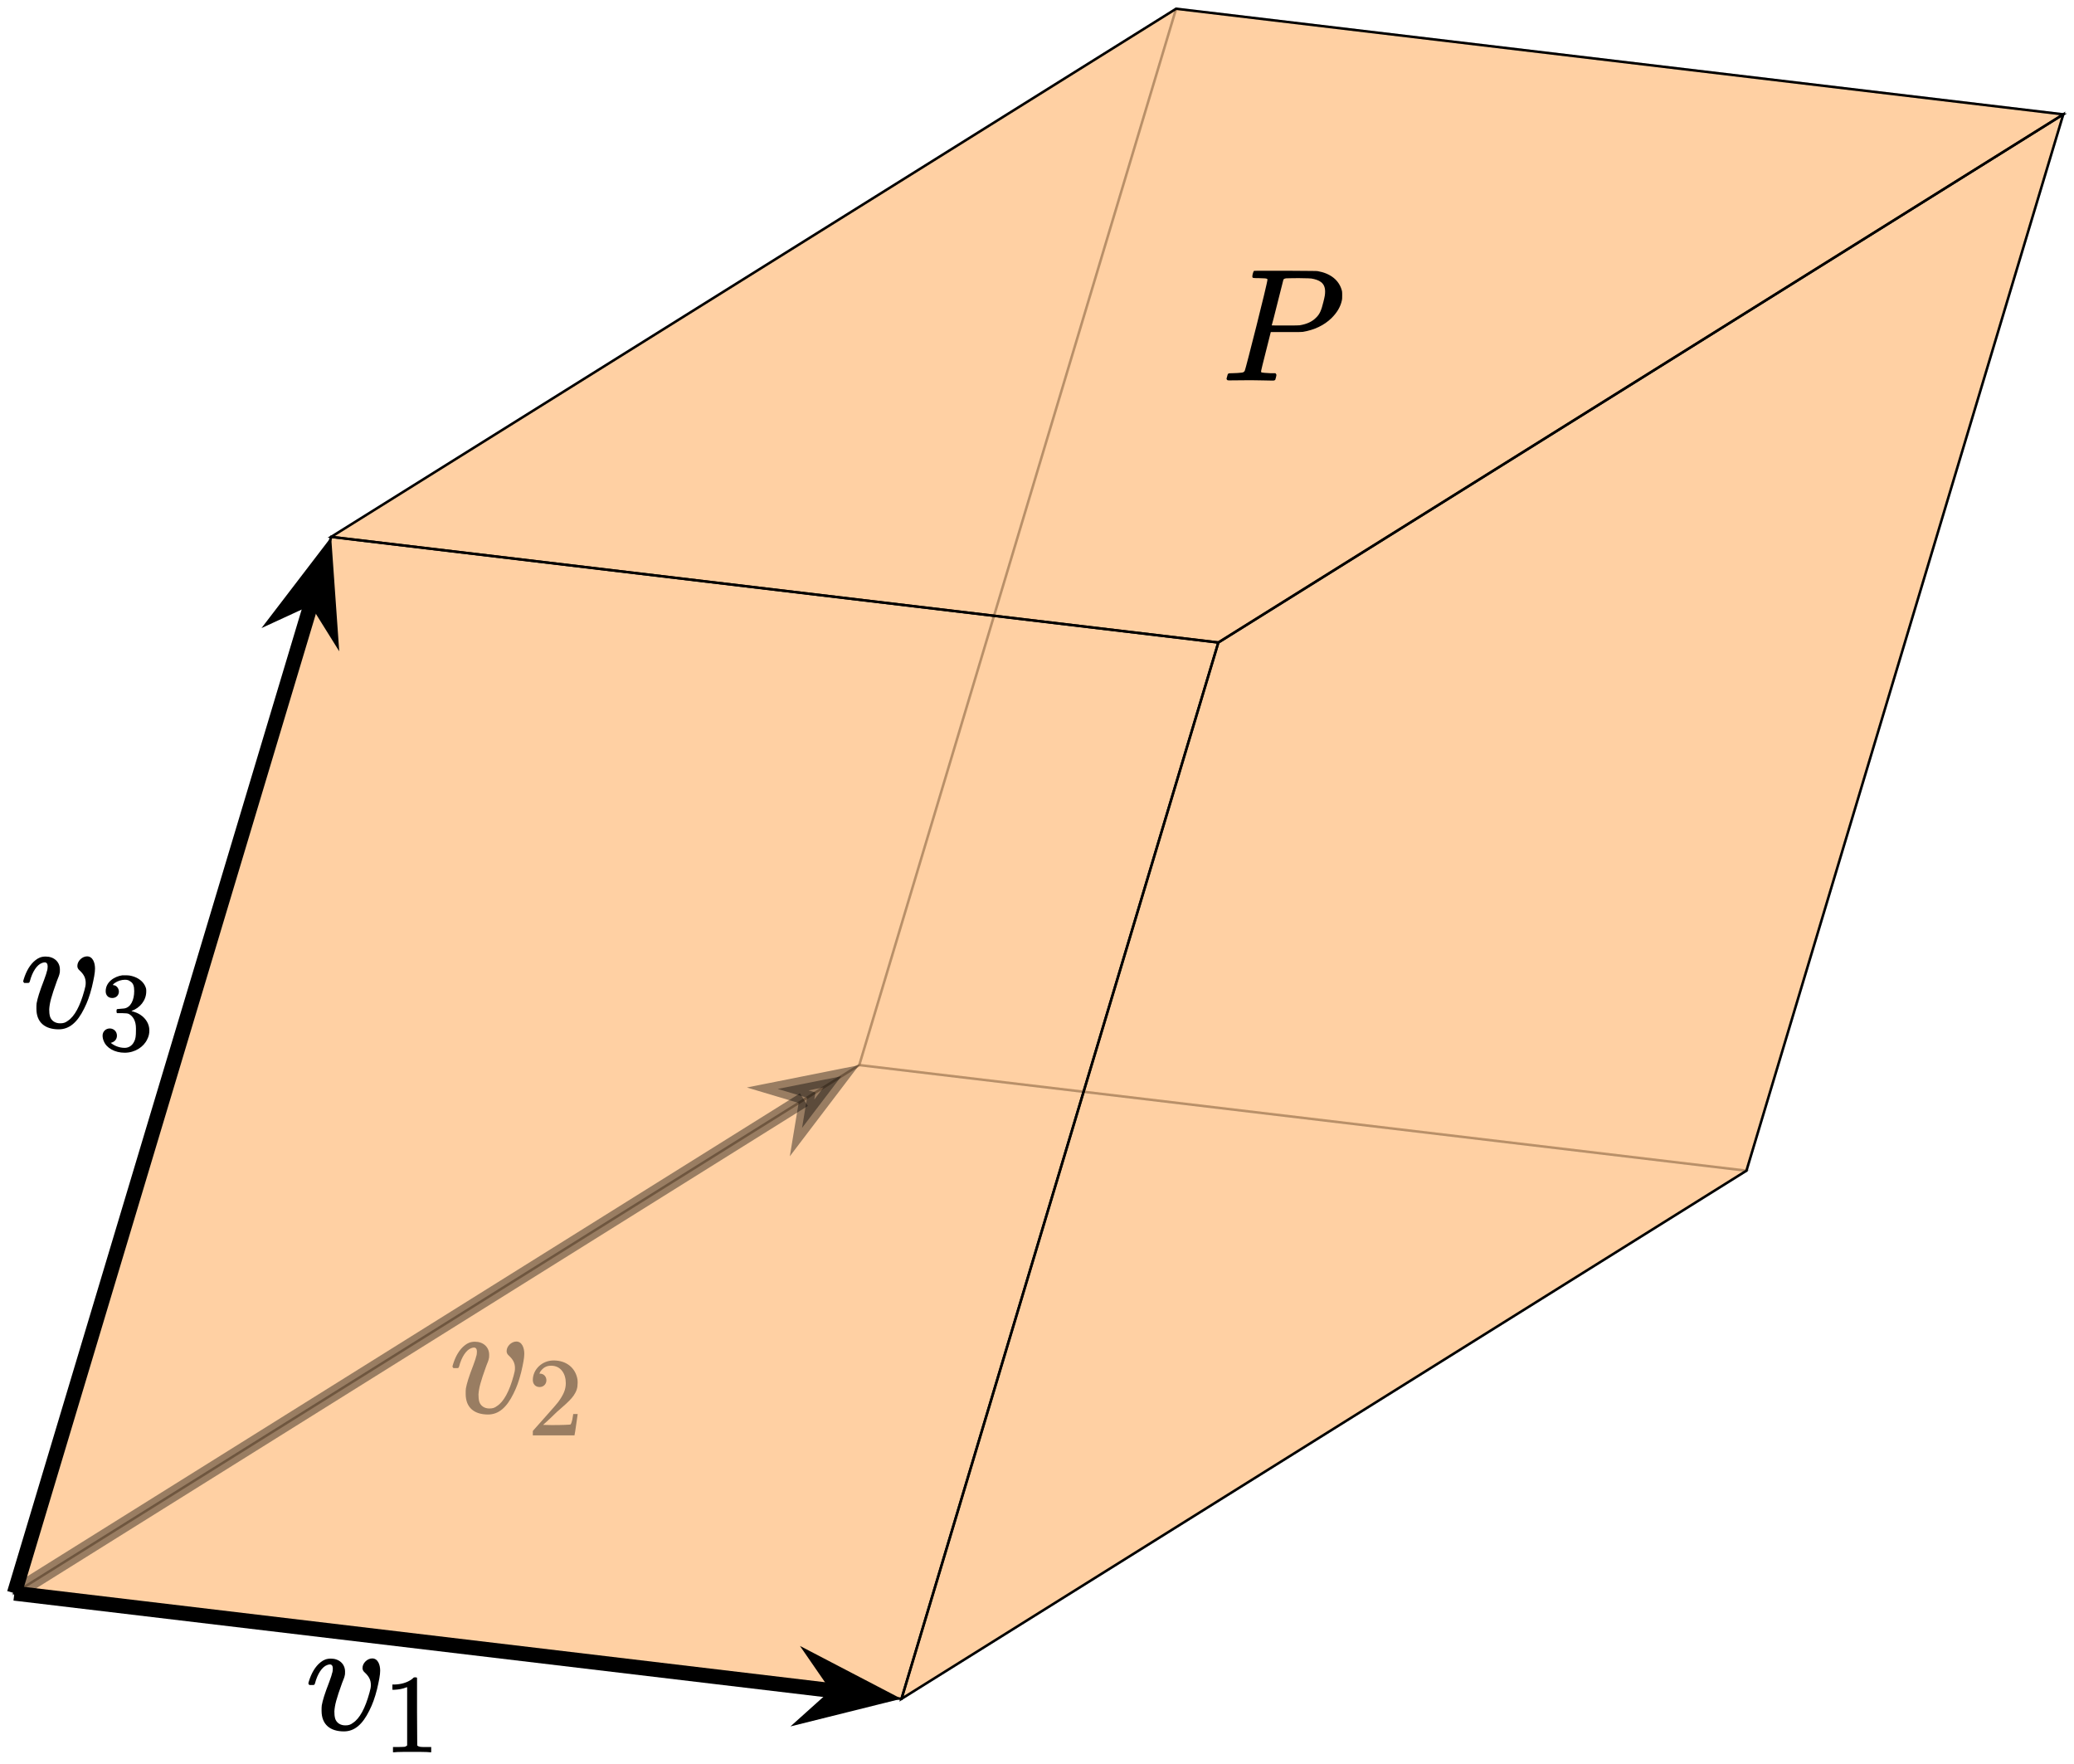
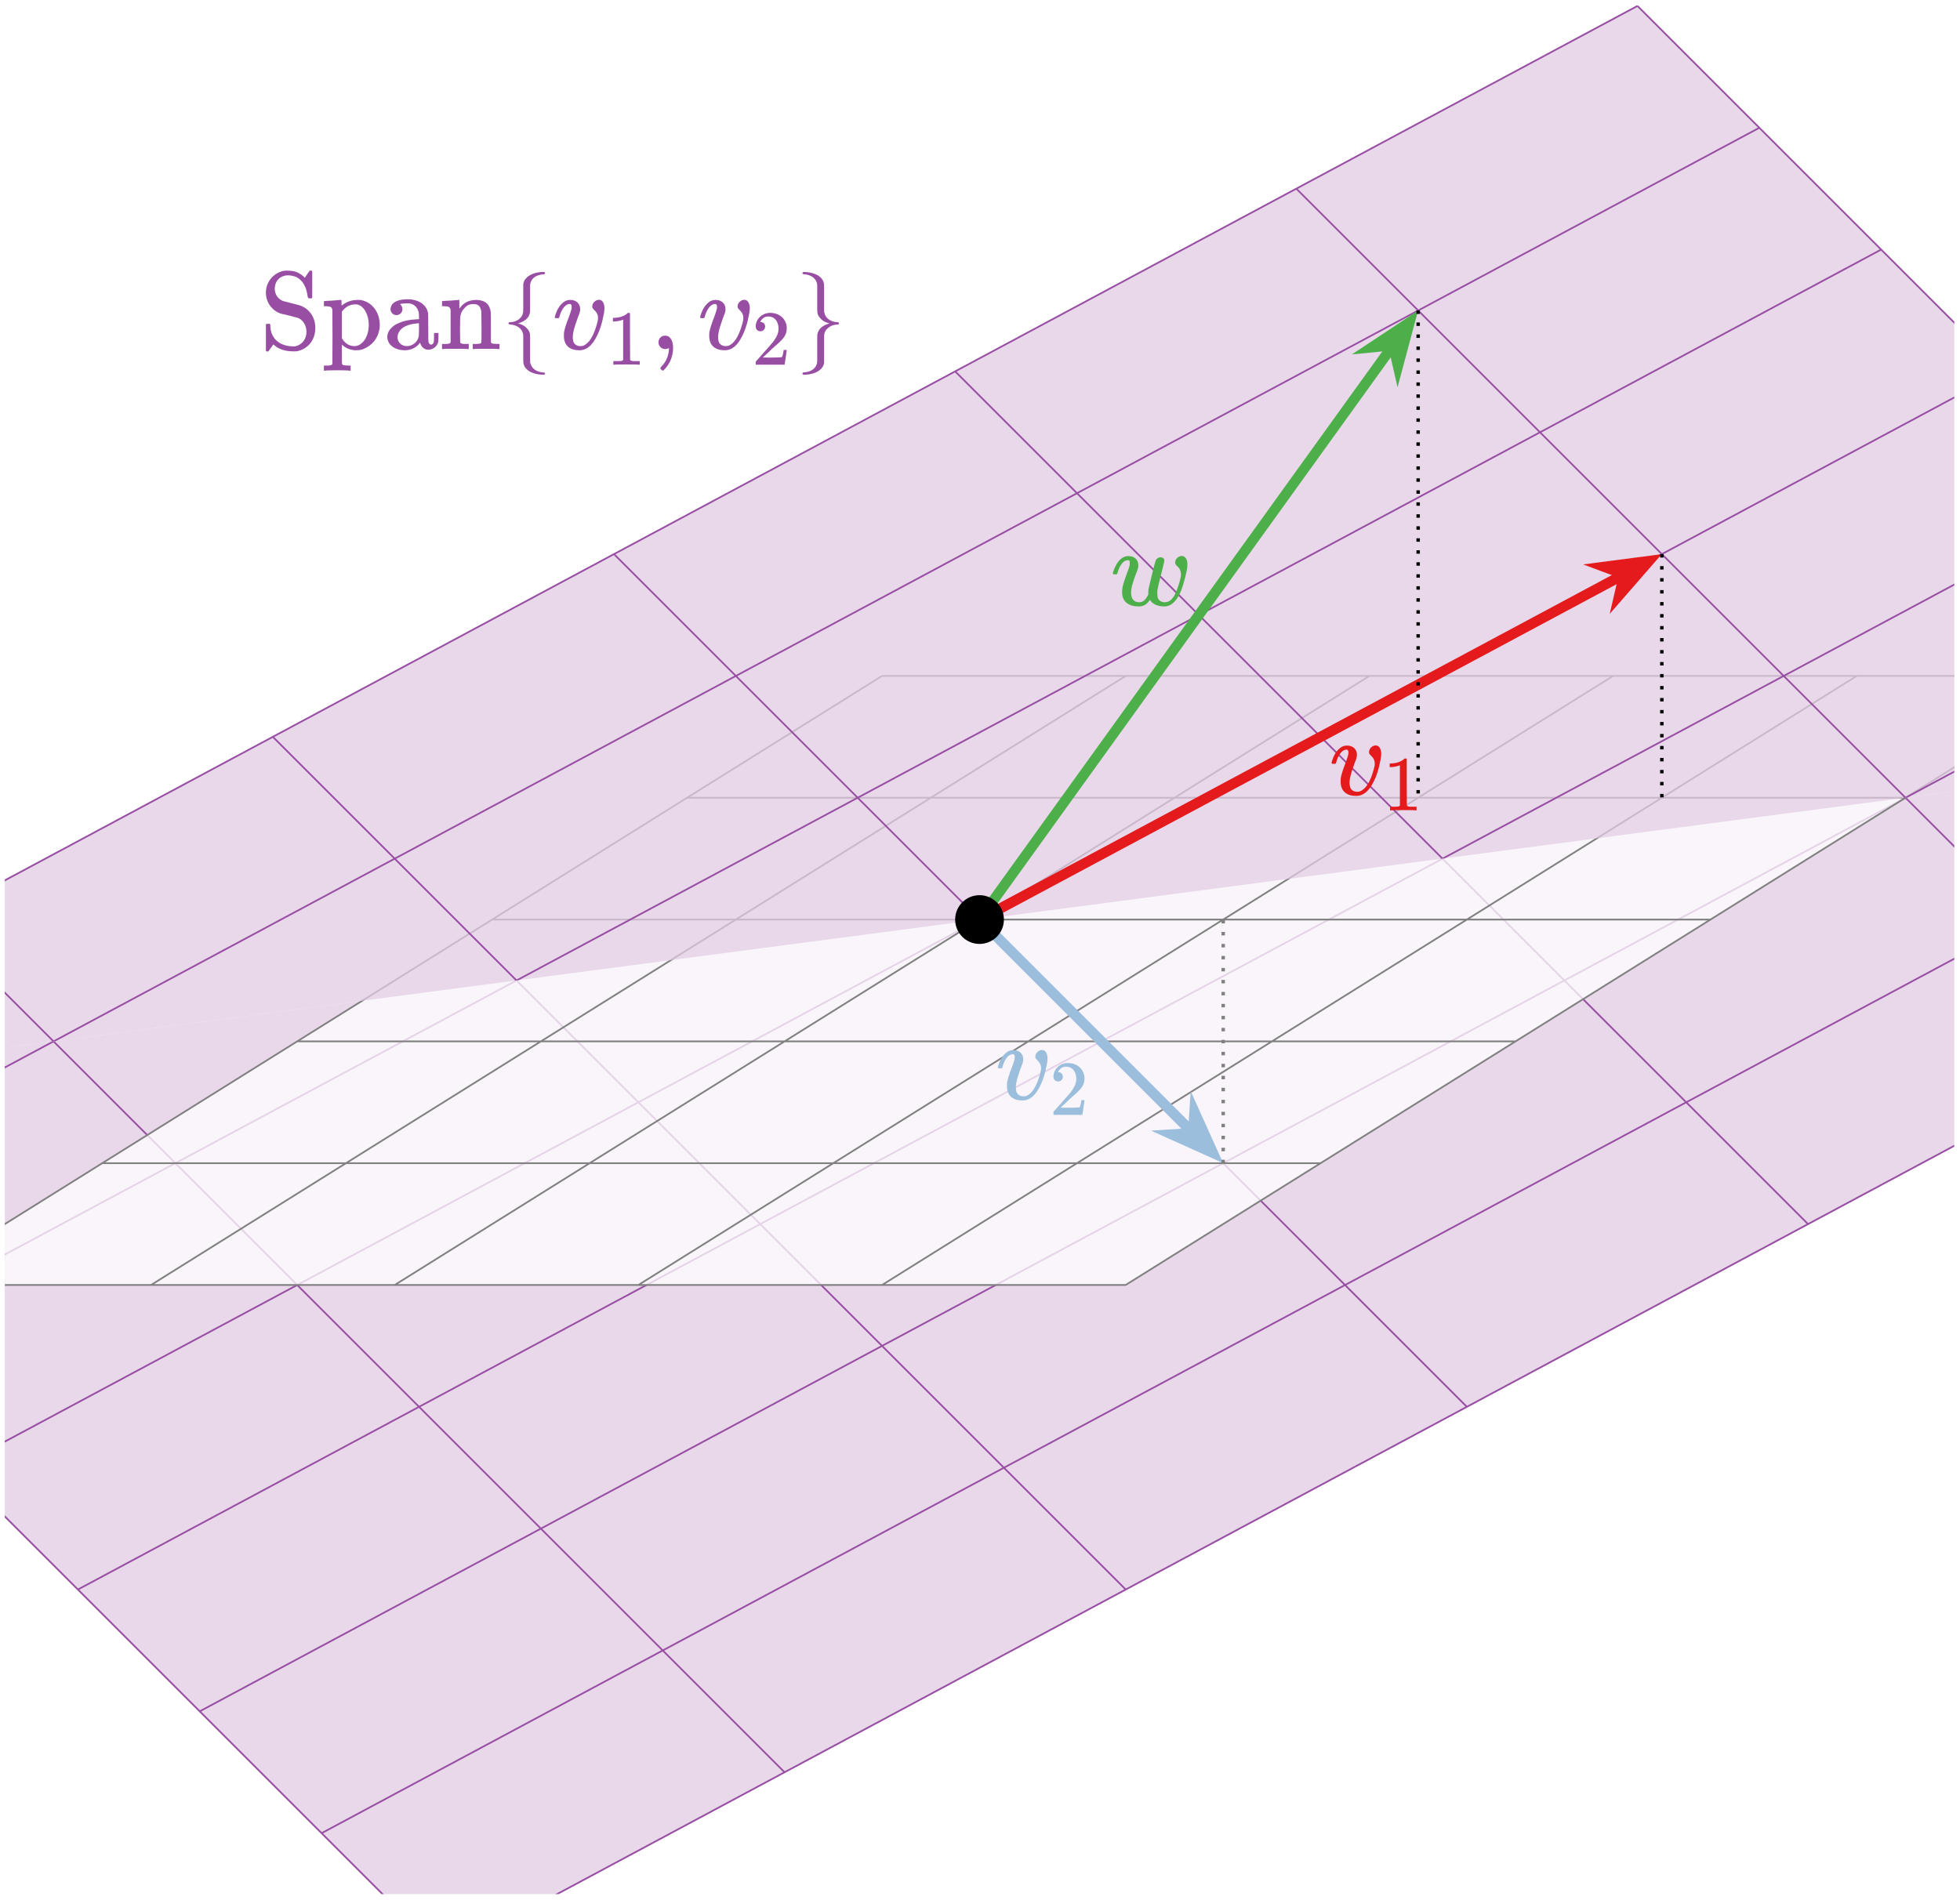
- <svg xmlns="http://www.w3.org/2000/svg" xmlns:xlink="http://www.w3.org/1999/xlink" width="167pt" height="142pt" viewBox="0 0 167 142" version="1.1">
+ <svg xmlns="http://www.w3.org/2000/svg" xmlns:xlink="http://www.w3.org/1999/xlink" width="228pt" height="221pt" viewBox="0 0 228 221" version="1.1">
  <defs>
    <g>
      <symbol overflow="visible" id="glyph0-0">
        <path style="stroke:none;" d="M 0.641 0 L 2.594 0 L 2.594 -6.906 L 0.641 -6.906 Z M 1.297 -0.641 L 1.297 -6.25 L 1.938 -6.25 L 1.938 -0.641 Z M 1.297 -0.641 " />
      </symbol>
      <symbol overflow="visible" id="glyph0-1">
        <path style="stroke:none;" d="M 3.125 0.141 C 3.984 0.141 4.625 -0.422 5.172 -1.531 C 5.438 -2.062 5.609 -2.531 5.797 -3.266 C 5.953 -3.938 6.047 -4.406 6.047 -4.75 C 6.047 -5.234 5.859 -5.734 5.406 -5.734 C 5.016 -5.734 4.625 -5.359 4.625 -4.969 C 4.625 -4.828 4.672 -4.719 4.797 -4.609 C 5.156 -4.281 5.297 -3.984 5.297 -3.594 C 5.297 -3.406 5.266 -3.266 5.188 -2.984 C 4.844 -1.719 4.391 -0.891 3.859 -0.547 C 3.656 -0.391 3.5 -0.344 3.234 -0.344 C 2.844 -0.344 2.531 -0.547 2.422 -0.891 C 2.375 -1.078 2.359 -1.219 2.359 -1.469 C 2.391 -1.984 2.516 -2.469 2.984 -3.766 C 3.094 -4.031 3.188 -4.281 3.188 -4.344 C 3.219 -4.422 3.219 -4.562 3.219 -4.672 C 3.219 -5.297 2.734 -5.719 2.078 -5.719 C 1.719 -5.719 1.484 -5.609 1.266 -5.438 C 0.812 -5.094 0.5 -4.516 0.312 -3.906 C 0.281 -3.812 0.266 -3.75 0.266 -3.719 C 0.266 -3.672 0.328 -3.625 0.344 -3.594 L 0.531 -3.594 C 0.781 -3.594 0.734 -3.594 0.797 -3.719 C 1 -4.5 1.375 -5.062 1.781 -5.203 C 1.859 -5.234 1.938 -5.25 2 -5.25 C 2.156 -5.25 2.234 -5.125 2.234 -4.922 C 2.234 -4.797 2.219 -4.641 2.156 -4.484 C 2.156 -4.422 2.047 -4.125 1.953 -3.859 C 1.562 -2.844 1.422 -2.375 1.344 -1.953 C 1.328 -1.859 1.328 -1.688 1.328 -1.516 C 1.328 -0.391 2.047 0.141 3.125 0.141 Z M 3.125 0.141 " />
      </symbol>
      <symbol overflow="visible" id="glyph0-2">
-         <path style="stroke:none;" d="M 3.719 -8.141 C 3.719 -7.844 1.938 -0.844 1.891 -0.797 C 1.844 -0.703 1.781 -0.656 1.641 -0.641 C 1.5 -0.625 1.156 -0.594 0.875 -0.594 C 0.531 -0.594 0.531 -0.594 0.469 -0.328 C 0.438 -0.219 0.422 -0.172 0.422 -0.141 C 0.422 -0.109 0.438 -0.109 0.453 -0.078 C 0.484 -0.031 0.5 -0.016 0.656 -0.016 C 1.141 -0.016 1.594 -0.031 2.359 -0.031 C 3.141 -0.031 3.609 0 4.125 0 C 4.297 0 4.297 -0.031 4.344 -0.062 C 4.359 -0.109 4.438 -0.375 4.438 -0.453 C 4.438 -0.516 4.375 -0.562 4.359 -0.594 L 3.953 -0.594 C 3.562 -0.609 3.297 -0.641 3.234 -0.656 C 3.219 -0.672 3.203 -0.703 3.203 -0.766 C 3.203 -0.797 3.375 -1.5 3.594 -2.359 L 3.984 -3.906 L 5.203 -3.906 C 6.266 -3.906 6.453 -3.906 6.562 -3.922 C 7.5 -4.078 8.281 -4.453 8.875 -5.031 C 9.328 -5.484 9.594 -5.938 9.703 -6.438 C 9.734 -6.547 9.734 -6.703 9.734 -6.859 C 9.734 -7 9.734 -7.125 9.719 -7.203 C 9.5 -8.109 8.75 -8.641 7.766 -8.812 C 7.609 -8.828 7.578 -8.828 5.141 -8.844 C 2.719 -8.844 2.672 -8.844 2.625 -8.828 C 2.578 -8.781 2.5 -8.516 2.5 -8.391 C 2.5 -8.25 2.531 -8.25 2.984 -8.25 C 3.375 -8.234 3.719 -8.25 3.719 -8.141 Z M 8.359 -7.172 C 8.359 -6.922 8.328 -6.766 8.219 -6.328 C 8.062 -5.672 7.922 -5.344 7.641 -5.078 C 7.328 -4.75 6.891 -4.547 6.312 -4.453 C 6.172 -4.438 6.016 -4.438 5.109 -4.438 C 4.109 -4.438 4.062 -4.438 4.062 -4.453 C 4.094 -4.484 4.938 -7.922 5 -8.125 C 5.031 -8.188 5.109 -8.219 5.234 -8.234 C 5.281 -8.234 5.719 -8.25 6.219 -8.25 C 7 -8.234 7.141 -8.234 7.25 -8.219 C 7.875 -8.109 8.359 -7.891 8.359 -7.172 Z M 8.359 -7.172 " />
+         <path style="stroke:none;" d="M 5.812 -5.578 C 5.594 -5.578 5.359 -5.453 5.266 -5.234 C 5.156 -5.031 4.438 -2 4.438 -1.984 C 4.406 -1.875 4.406 -1.75 4.391 -1.547 L 4.391 -1.25 L 4.328 -1.125 C 4.047 -0.594 3.75 -0.344 3.344 -0.344 C 2.703 -0.344 2.391 -0.766 2.391 -1.438 L 2.391 -1.609 C 2.422 -2.109 2.562 -2.594 3 -3.766 C 3.219 -4.312 3.234 -4.422 3.234 -4.641 C 3.234 -5.25 2.812 -5.719 2.078 -5.719 C 1.969 -5.719 1.859 -5.719 1.781 -5.688 C 1.281 -5.562 0.875 -5.156 0.562 -4.516 C 0.438 -4.281 0.391 -4.125 0.312 -3.906 C 0.281 -3.812 0.266 -3.75 0.266 -3.719 C 0.266 -3.672 0.328 -3.625 0.344 -3.594 L 0.531 -3.594 C 0.781 -3.594 0.734 -3.594 0.797 -3.719 C 0.938 -4.266 1.156 -4.688 1.422 -4.969 C 1.625 -5.156 1.781 -5.234 2 -5.234 L 2.062 -5.234 C 2.219 -5.234 2.234 -5.141 2.234 -4.906 C 2.234 -4.641 2.234 -4.578 1.953 -3.844 C 1.594 -2.859 1.438 -2.391 1.375 -1.969 C 1.344 -1.859 1.344 -1.672 1.344 -1.5 C 1.344 -0.375 2.156 0.141 3.266 0.141 C 3.953 0.141 4.281 -0.203 4.594 -0.625 C 4.844 -0.141 5.484 0.141 6.25 0.141 C 6.328 0.141 6.406 0.141 6.484 0.125 C 7.344 -0.031 7.859 -0.844 8.203 -1.688 C 8.359 -2.078 8.516 -2.625 8.688 -3.281 C 8.859 -4.016 8.938 -4.25 8.938 -4.766 C 8.938 -5.281 8.75 -5.641 8.391 -5.719 C 8.359 -5.719 8.328 -5.734 8.297 -5.734 C 7.922 -5.734 7.516 -5.406 7.516 -4.984 C 7.516 -4.828 7.578 -4.688 7.719 -4.578 C 8.031 -4.312 8.188 -4.016 8.188 -3.531 C 8.188 -3.469 8.188 -3.406 8.172 -3.344 C 8.141 -3.109 7.922 -2.297 7.766 -1.922 C 7.406 -0.859 6.938 -0.344 6.312 -0.344 C 6.094 -0.344 5.938 -0.391 5.781 -0.5 C 5.516 -0.688 5.438 -0.891 5.438 -1.391 C 5.438 -1.625 5.438 -1.703 5.469 -1.844 C 5.531 -2.328 6.25 -4.891 6.25 -5.203 C 6.25 -5.453 6.047 -5.578 5.812 -5.578 Z M 5.812 -5.578 " />
      </symbol>
      <symbol overflow="visible" id="glyph1-0">
        <path style="stroke:none;" d="M 0.453 0 L 1.812 0 L 1.812 -4.828 L 0.453 -4.828 Z M 0.906 -0.453 L 0.906 -4.375 L 1.359 -4.375 L 1.359 -0.453 Z M 0.906 -0.453 " />
      </symbol>
      <symbol overflow="visible" id="glyph1-1">
        <path style="stroke:none;" d="M 3.766 0 L 3.875 0 L 3.875 -0.422 L 3.328 -0.422 C 3.062 -0.422 2.875 -0.422 2.75 -0.547 L 2.734 -3.266 L 2.734 -5.984 C 2.688 -6.031 2.703 -6.031 2.578 -6.031 C 2.5 -6.031 2.5 -6.031 2.469 -6.016 C 2.422 -5.969 2.281 -5.844 2.188 -5.797 C 1.859 -5.594 1.438 -5.469 0.922 -5.453 L 0.75 -5.453 L 0.75 -5.031 L 0.922 -5.031 C 1.266 -5.047 1.594 -5.109 1.859 -5.219 C 1.891 -5.234 1.922 -5.234 1.938 -5.234 L 1.938 -0.547 C 1.859 -0.5 1.828 -0.453 1.719 -0.438 C 1.609 -0.422 1.297 -0.422 1.031 -0.422 L 0.797 -0.422 L 0.797 0 L 0.906 0 C 1.062 -0.031 2.047 -0.031 2.328 -0.031 C 2.625 -0.031 3.609 -0.031 3.766 0 Z M 3.766 0 " />
      </symbol>
      <symbol overflow="visible" id="glyph1-2">
        <path style="stroke:none;" d="M 1 -3.891 C 1.328 -3.891 1.547 -4.141 1.547 -4.438 C 1.547 -4.719 1.344 -4.969 1.031 -4.969 C 1 -4.969 0.984 -4.969 0.984 -4.984 C 0.984 -5 1.031 -5.062 1.062 -5.141 C 1.266 -5.422 1.516 -5.609 1.922 -5.609 C 2.703 -5.609 3.109 -4.969 3.109 -4.203 C 3.109 -3.672 2.906 -3.25 2.5 -2.688 C 2.297 -2.438 2.25 -2.375 1.234 -1.234 C 0.828 -0.781 0.484 -0.391 0.469 -0.375 C 0.453 -0.359 0.453 -0.328 0.453 -0.172 L 0.453 0 L 3.812 0 L 3.812 -0.031 C 3.844 -0.078 4.047 -1.625 4.062 -1.688 L 4.062 -1.719 L 3.703 -1.719 L 3.703 -1.688 C 3.641 -1.281 3.625 -1.203 3.578 -1.062 C 3.547 -0.984 3.516 -0.891 3.484 -0.875 C 3.438 -0.859 2.891 -0.828 1.969 -0.828 L 1.281 -0.844 L 1.828 -1.344 C 2.438 -1.938 2.406 -1.906 2.734 -2.188 C 3.328 -2.703 3.562 -2.953 3.75 -3.219 C 3.969 -3.547 4.062 -3.812 4.062 -4.219 C 4.062 -4.328 4.062 -4.438 4.047 -4.516 C 3.891 -5.406 3.188 -6.031 2.125 -6.031 C 1.203 -6.031 0.453 -5.312 0.453 -4.453 C 0.453 -4.141 0.656 -3.891 1 -3.891 Z M 1 -3.891 " />
      </symbol>
-       <symbol overflow="visible" id="glyph1-3">
-         <path style="stroke:none;" d="M 1.156 -4.203 C 1.484 -4.203 1.688 -4.438 1.688 -4.719 C 1.688 -4.969 1.5 -5.219 1.266 -5.234 C 1.219 -5.25 1.203 -5.25 1.203 -5.25 C 1.188 -5.266 1.312 -5.391 1.375 -5.422 C 1.594 -5.578 1.906 -5.672 2.172 -5.672 C 2.359 -5.672 2.469 -5.641 2.594 -5.547 C 2.844 -5.406 2.922 -5.156 2.922 -4.766 C 2.922 -4.062 2.656 -3.438 2.109 -3.359 C 2.047 -3.359 1.609 -3.312 1.578 -3.312 C 1.562 -3.312 1.547 -3.312 1.531 -3.297 C 1.5 -3.266 1.5 -3.266 1.5 -3.156 C 1.5 -3.047 1.5 -3.031 1.516 -3.016 L 1.547 -2.984 L 1.938 -2.984 C 2.344 -2.969 2.344 -2.969 2.484 -2.922 C 2.844 -2.734 3.062 -2.328 3.062 -1.766 L 3.062 -1.594 C 3.062 -1.141 3.031 -0.891 2.906 -0.672 C 2.75 -0.359 2.469 -0.188 2.156 -0.188 C 1.719 -0.188 1.312 -0.359 1.031 -0.594 L 1.094 -0.609 C 1.359 -0.688 1.531 -0.891 1.531 -1.172 C 1.531 -1.5 1.281 -1.75 0.953 -1.75 C 0.641 -1.75 0.375 -1.516 0.375 -1.172 C 0.375 -1.047 0.406 -0.875 0.469 -0.734 C 0.688 -0.172 1.359 0.203 2.156 0.203 C 2.984 0.203 3.688 -0.266 3.969 -0.875 C 4.094 -1.109 4.141 -1.344 4.141 -1.594 C 4.141 -2.109 3.859 -2.562 3.406 -2.859 C 3.016 -3.109 2.703 -3.125 2.703 -3.156 C 2.703 -3.156 2.719 -3.156 2.734 -3.172 C 3.375 -3.406 3.891 -4 3.891 -4.734 C 3.891 -4.828 3.891 -4.906 3.875 -4.969 C 3.766 -5.344 3.516 -5.625 3.125 -5.828 C 2.922 -5.922 2.734 -5.984 2.516 -6.016 C 2.422 -6.031 2.25 -6.031 2.109 -6.031 L 1.969 -6.031 C 1.312 -5.938 0.625 -5.484 0.625 -4.75 C 0.625 -4.438 0.812 -4.203 1.156 -4.203 Z M 1.156 -4.203 " />
+       <symbol overflow="visible" id="glyph2-0">
+         <path style="stroke:none;" d="M 0.641 0 L 2.594 0 L 2.594 -6.906 L 0.641 -6.906 Z M 1.297 -0.641 L 1.297 -6.25 L 1.938 -6.25 L 1.938 -0.641 Z M 1.297 -0.641 " />
+       </symbol>
+       <symbol overflow="visible" id="glyph2-1">
+         <path style="stroke:none;" d="M 1.156 -2.938 L 0.984 -2.938 C 0.797 -2.938 0.75 -2.922 0.719 -2.875 C 0.719 -2.844 0.719 -2.469 0.719 -1.312 L 0.719 0.203 C 0.766 0.266 0.766 0.281 0.875 0.281 C 0.953 0.281 0.984 0.281 1.016 0.266 C 1.016 0.25 1.469 -0.359 1.578 -0.531 C 1.625 -0.578 2.188 0.266 3.906 0.266 C 4.188 0.266 4.234 0.266 4.359 0.25 C 5.594 -0.016 6.469 -1.016 6.469 -2.469 C 6.469 -3.75 5.719 -4.672 4.797 -5.031 C 4.594 -5.141 2.844 -5.516 2.594 -5.641 C 2.062 -5.906 1.75 -6.438 1.75 -7.016 C 1.75 -7.922 2.391 -8.578 3.297 -8.578 C 3.609 -8.578 3.969 -8.5 4.266 -8.375 C 4.969 -8.016 5.422 -7.281 5.562 -6.203 C 5.625 -5.922 5.609 -5.906 5.797 -5.906 L 6.031 -5.906 L 6.109 -5.984 L 6.109 -9.047 C 6.062 -9.109 6.062 -9.125 5.953 -9.125 C 5.875 -9.125 5.844 -9.125 5.812 -9.125 C 5.797 -9.109 5.672 -8.906 5.516 -8.703 L 5.25 -8.297 C 5.141 -8.406 4.969 -8.578 4.812 -8.672 C 4.344 -9 3.906 -9.125 3.141 -9.125 C 2.719 -9.125 2.453 -9.031 2.109 -8.859 C 1.359 -8.484 0.719 -7.656 0.719 -6.562 C 0.719 -5.375 1.484 -4.453 2.453 -4.125 C 2.516 -4.109 2.969 -4 3.453 -3.891 C 3.906 -3.75 4.359 -3.656 4.406 -3.641 C 5.016 -3.438 5.438 -2.75 5.438 -2 C 5.438 -1.156 4.906 -0.484 4.156 -0.328 C 4.109 -0.312 4.031 -0.312 3.953 -0.312 C 2.344 -0.312 1.234 -1.203 1.234 -2.766 C 1.234 -2.891 1.203 -2.891 1.156 -2.938 Z M 1.156 -2.938 " />
+       </symbol>
+       <symbol overflow="visible" id="glyph2-2">
+         <path style="stroke:none;" d="M 0.469 1.922 L 0.266 1.922 L 0.266 2.516 L 0.359 2.516 C 0.531 2.469 1.516 2.469 1.812 2.469 C 2.109 2.469 3.094 2.469 3.266 2.516 L 3.375 2.516 L 3.375 1.922 L 3.156 1.922 C 2.906 1.922 2.609 1.891 2.531 1.875 C 2.469 1.859 2.391 1.781 2.375 1.734 C 2.359 1.703 2.359 1.328 2.359 0.578 L 2.359 -0.516 L 2.469 -0.422 C 2.906 -0.047 3.453 0.141 4.016 0.141 C 4.281 0.141 4.547 0.109 4.812 0.016 C 5.859 -0.391 6.547 -1.219 6.734 -2.344 C 6.75 -2.453 6.766 -2.609 6.766 -2.797 C 6.766 -4.344 5.812 -5.453 4.641 -5.688 C 4.5 -5.719 4.438 -5.719 4.219 -5.719 C 3.453 -5.719 2.906 -5.484 2.438 -5.141 L 2.328 -5.047 L 2.312 -5.391 L 2.312 -5.719 L 2.281 -5.719 C 2.25 -5.719 1.797 -5.688 1.266 -5.641 C 0.734 -5.625 0.297 -5.578 0.281 -5.578 C 0.266 -5.578 0.266 -5.562 0.266 -5.281 L 0.266 -4.984 L 0.5 -4.984 C 1.062 -4.969 1.203 -4.891 1.25 -4.547 C 1.25 -4.484 1.266 -2.922 1.266 -1.375 C 1.266 0.188 1.25 1.703 1.25 1.734 C 1.172 1.906 0.953 1.922 0.641 1.922 Z M 5.484 -2.828 C 5.484 -2.031 5.25 -1.281 4.797 -0.812 C 4.5 -0.5 4.172 -0.344 3.812 -0.344 C 3.125 -0.344 2.656 -0.75 2.359 -1.266 L 2.359 -4.359 C 2.719 -4.812 3.156 -5.203 3.953 -5.203 C 4.016 -5.203 4.078 -5.188 4.125 -5.188 C 4.891 -5.062 5.484 -4.031 5.484 -2.828 Z M 5.484 -2.828 " />
+       </symbol>
+       <symbol overflow="visible" id="glyph2-3">
+         <path style="stroke:none;" d="M 1.5 -3.953 C 1.922 -3.953 2.203 -4.281 2.203 -4.656 C 2.203 -4.859 2.078 -5.109 1.922 -5.219 C 1.922 -5.281 2.625 -5.328 2.781 -5.328 C 3.438 -5.328 3.875 -4.969 4.047 -4.406 C 4.109 -4.234 4.125 -4.078 4.125 -3.75 L 4.125 -3.469 L 3.938 -3.469 C 3 -3.422 2.312 -3.281 1.688 -2.984 C 1.359 -2.844 1.172 -2.719 0.953 -2.5 C 0.672 -2.234 0.438 -1.859 0.438 -1.391 C 0.438 -1.219 0.484 -1.047 0.547 -0.891 C 0.797 -0.266 1.578 0.141 2.469 0.141 C 3.016 0.141 3.516 -0.031 3.938 -0.391 C 4.047 -0.484 4.172 -0.656 4.266 -0.75 L 4.266 -0.703 C 4.375 -0.281 4.734 0.078 5.188 0.078 C 5.766 0.078 6.203 -0.297 6.344 -0.766 C 6.375 -0.859 6.375 -0.875 6.391 -1.375 L 6.391 -1.875 L 5.875 -1.875 L 5.875 -1.406 C 5.875 -0.906 5.859 -0.828 5.797 -0.703 C 5.734 -0.578 5.641 -0.516 5.547 -0.516 C 5.438 -0.516 5.344 -0.578 5.281 -0.703 C 5.203 -0.859 5.203 -0.812 5.203 -2.516 C 5.203 -4.203 5.203 -4.172 5.125 -4.406 C 4.875 -5.234 3.984 -5.797 2.828 -5.797 C 1.859 -5.797 1.141 -5.531 0.922 -5.062 C 0.859 -4.922 0.812 -4.781 0.812 -4.656 C 0.812 -4.281 1.094 -3.953 1.5 -3.953 Z M 4.125 -2.266 C 4.109 -1.547 4.109 -1.5 4.078 -1.406 C 3.938 -0.844 3.422 -0.344 2.703 -0.344 C 2.094 -0.344 1.625 -0.797 1.625 -1.375 C 1.625 -1.578 1.688 -1.781 1.781 -1.953 C 2.094 -2.562 2.875 -2.922 4.047 -3 C 4.062 -3.016 4.109 -3.016 4.109 -3.016 C 4.125 -3.016 4.125 -2.688 4.125 -2.266 Z M 4.125 -2.266 " />
+       </symbol>
+       <symbol overflow="visible" id="glyph2-4">
+         <path style="stroke:none;" d="M 2.438 -0.781 C 2.438 -0.797 2.422 -1.484 2.422 -2.172 C 2.422 -2.875 2.438 -3.578 2.438 -3.656 C 2.484 -4.125 2.656 -4.484 2.969 -4.797 C 3.25 -5.078 3.484 -5.234 3.984 -5.234 C 4.562 -5.234 4.781 -4.969 4.891 -4.438 C 4.906 -4.328 4.906 -4.172 4.922 -2.594 C 4.922 -1.625 4.922 -0.828 4.906 -0.797 C 4.906 -0.609 4.547 -0.594 4.219 -0.594 L 3.906 -0.594 L 3.906 0 L 4.016 0 C 4.188 -0.031 5.172 -0.031 5.469 -0.031 C 5.766 -0.031 6.75 -0.031 6.922 0 L 7.016 0 L 7.016 -0.594 L 6.812 -0.594 C 6.547 -0.594 6.266 -0.625 6.172 -0.641 C 6.109 -0.656 6.047 -0.719 6.016 -0.781 C 6.016 -0.797 6.016 -1.328 6.016 -2.469 C 6.016 -3.516 6.016 -4.172 6 -4.266 C 5.891 -5.203 5.359 -5.688 4.359 -5.719 C 3.375 -5.719 2.797 -5.344 2.375 -4.734 L 2.359 -4.719 C 2.344 -4.719 2.344 -4.812 2.344 -5.203 L 2.344 -5.719 L 2.312 -5.719 C 2.281 -5.719 1.844 -5.688 1.328 -5.641 C 0.797 -5.625 0.359 -5.578 0.344 -5.578 C 0.328 -5.578 0.328 -5.562 0.328 -5.281 L 0.328 -4.984 L 0.562 -4.984 C 1.125 -4.969 1.266 -4.891 1.328 -4.547 C 1.328 -4.484 1.328 -3.547 1.328 -2.625 C 1.328 -1.703 1.328 -0.797 1.328 -0.781 C 1.234 -0.609 1.016 -0.594 0.719 -0.594 L 0.328 -0.594 L 0.328 0 L 0.422 0 C 0.594 -0.031 1.578 -0.031 1.875 -0.031 C 2.172 -0.031 3.156 -0.031 3.328 0 L 3.438 0 L 3.438 -0.594 L 3.047 -0.594 C 2.734 -0.594 2.531 -0.609 2.438 -0.781 Z M 2.438 -0.781 " />
+       </symbol>
+       <symbol overflow="visible" id="glyph2-5">
+         <path style="stroke:none;" d="M 1.016 -0.781 C 1.016 -0.344 1.359 0 1.812 0 C 1.938 0 2.047 -0.031 2.156 -0.078 C 2.203 -0.109 2.234 -0.109 2.234 -0.109 L 2.234 0.031 C 2.188 0.797 1.906 1.484 1.359 2.031 C 1.25 2.141 1.234 2.188 1.234 2.234 C 1.234 2.297 1.453 2.516 1.516 2.516 C 1.562 2.516 1.625 2.453 1.75 2.328 C 2.266 1.781 2.578 1.109 2.688 0.344 C 2.703 0.25 2.719 0.062 2.719 -0.109 C 2.719 -0.859 2.469 -1.562 1.781 -1.562 C 1.328 -1.562 1.016 -1.203 1.016 -0.781 Z M 1.016 -0.781 " />
+       </symbol>
+       <symbol overflow="visible" id="glyph3-0">
+         <path style="stroke:none;" d="" />
+       </symbol>
+       <symbol overflow="visible" id="glyph3-1">
+         <path style="stroke:none;" d="M 3.375 -7.375 C 3.375 -7.859 3.688 -8.625 5 -8.703 C 5.062 -8.719 5.109 -8.766 5.109 -8.828 C 5.109 -8.969 5.016 -8.969 4.875 -8.969 C 3.688 -8.969 2.594 -8.359 2.578 -7.469 L 2.578 -4.75 C 2.578 -4.281 2.578 -3.891 2.109 -3.5 C 1.688 -3.156 1.234 -3.125 0.969 -3.125 C 0.906 -3.109 0.859 -3.062 0.859 -2.984 C 0.859 -2.875 0.938 -2.875 1.047 -2.859 C 1.844 -2.812 2.422 -2.375 2.547 -1.797 C 2.578 -1.656 2.578 -1.641 2.578 -1.203 L 2.578 1.156 C 2.578 1.656 2.578 2.047 3.156 2.5 C 3.625 2.859 4.406 2.984 4.875 2.984 C 5.016 2.984 5.109 2.984 5.109 2.859 C 5.109 2.734 5.031 2.734 4.906 2.719 C 4.156 2.672 3.578 2.297 3.422 1.688 C 3.375 1.578 3.375 1.547 3.375 1.125 L 3.375 -1.391 C 3.375 -1.938 3.281 -2.141 2.906 -2.516 C 2.656 -2.766 2.312 -2.891 1.969 -2.984 C 2.953 -3.266 3.375 -3.812 3.375 -4.5 Z M 3.375 -7.375 " />
+       </symbol>
+       <symbol overflow="visible" id="glyph3-2">
+         <path style="stroke:none;" d="M 2.578 1.406 C 2.578 1.875 2.266 2.641 0.969 2.719 C 0.906 2.734 0.859 2.781 0.859 2.859 C 0.859 2.984 0.984 2.984 1.094 2.984 C 2.266 2.984 3.375 2.406 3.375 1.5 L 3.375 -1.234 C 3.375 -1.703 3.375 -2.078 3.859 -2.469 C 4.281 -2.828 4.734 -2.844 5 -2.859 C 5.062 -2.875 5.109 -2.922 5.109 -2.984 C 5.109 -3.109 5.031 -3.109 4.906 -3.125 C 4.125 -3.172 3.547 -3.594 3.422 -4.188 C 3.375 -4.312 3.375 -4.344 3.375 -4.766 L 3.375 -7.141 C 3.375 -7.641 3.375 -8.016 2.812 -8.469 C 2.328 -8.844 1.5 -8.969 1.094 -8.969 C 0.984 -8.969 0.859 -8.969 0.859 -8.828 C 0.859 -8.719 0.938 -8.719 1.047 -8.703 C 1.812 -8.656 2.391 -8.266 2.547 -7.656 C 2.578 -7.547 2.578 -7.531 2.578 -7.094 L 2.578 -4.594 C 2.578 -4.047 2.672 -3.844 3.062 -3.453 C 3.312 -3.203 3.656 -3.078 4 -2.984 C 3.016 -2.719 2.578 -2.156 2.578 -1.469 Z M 2.578 1.406 " />
      </symbol>
    </g>
    <clipPath id="clip1">
-       <path d="M 1 0.605 L 95 0.605 L 95 129 L 1 129 Z M 1 0.605 " />
+       <path d="M 0.559 36 L 227.332 36 L 227.332 220.379 L 0.559 220.379 Z M 0.559 36 " />
    </clipPath>
    <clipPath id="clip2">
-       <path d="M 0 0.605 L 98 0.605 L 98 132 L 0 132 Z M 0 0.605 " />
+       <path d="M -424.645 177.855 L 652.535 36.129 L 794.27 177.859 L 0.559 603.059 Z M -424.645 177.855 " />
    </clipPath>
    <clipPath id="clip3">
-       <path d="M 69 0.605 L 167 0.605 L 167 95 L 69 95 Z M 69 0.605 " />
+       <path d="M 0.559 78 L 227.332 78 L 227.332 150 L 0.559 150 Z M 0.559 78 " />
    </clipPath>
    <clipPath id="clip4">
-       <path d="M 66 0.605 L 167 0.605 L 167 98 L 66 98 Z M 66 0.605 " />
+       <path d="M 0.559 75 L 227.332 75 L 227.332 153 L 0.559 153 Z M 0.559 75 " />
    </clipPath>
    <clipPath id="clip5">
-       <path d="M 26 0.605 L 167 0.605 L 167 52 L 26 52 Z M 26 0.605 " />
+       <path d="M 0.559 0 L 227.332 0 L 227.332 178 L 0.559 178 Z M 0.559 0 " />
    </clipPath>
    <clipPath id="clip6">
-       <path d="M 23 0.605 L 167 0.605 L 167 55 L 23 55 Z M 23 0.605 " />
+       <path d="M -424.645 177.855 L 652.535 36.129 L 227.332 -389.074 L -566.379 36.121 Z M -424.645 177.855 " />
    </clipPath>
  </defs>
  <g id="surface1">
    <g clip-path="url(#clip1)" clip-rule="nonzero">
-       <path style=" stroke:none;fill-rule:nonzero;fill:rgb(100%,49.799%,0%);fill-opacity:0.2;" d="M 1.156 128.266 L 69.191 85.746 L 94.703 0.703 L 26.668 43.223 Z M 1.156 128.266 " />
+       <g clip-path="url(#clip2)" clip-rule="nonzero">
+         <path style=" stroke:none;fill-rule:nonzero;fill:rgb(87.883%,79.175%,89.177%);fill-opacity:0.75;" d="M -47.633 128.25 L 51.582 227.465 L 289.695 99.906 L 190.48 0.691 Z M -47.633 128.25 " />
+         <path style="fill:none;stroke-width:0.199;stroke-linecap:butt;stroke-linejoin:miter;stroke:rgb(59.61%,30.589%,63.919%);stroke-opacity:1;stroke-miterlimit:10;" d="M -161.578 -21.258 L 76.535 106.301 M -147.402 -35.434 L 90.711 92.125 M -133.23 -49.606 L 104.883 77.953 M -119.058 -63.781 L 119.055 63.781 M -104.882 -77.953 L 133.231 49.605 M -90.711 -92.125 L 147.403 35.433 M -76.535 -106.301 L 161.578 21.258 M -62.363 -120.473 L 175.75 7.086 M -161.578 -21.258 L -62.363 -120.473 M -121.89 -0 L -22.679 -99.215 M -82.207 21.262 L 17.008 -77.953 M -42.519 42.519 L 56.692 -56.696 M -2.836 63.781 L 96.379 -35.434 M 36.852 85.039 L 136.063 -14.172 M 76.535 106.301 L 175.75 7.086 " transform="matrix(1,0,0,-1,113.945,106.992)" />
+       </g>
    </g>
-     <g clip-path="url(#clip2)" clip-rule="nonzero">
-       <path style="fill:none;stroke-width:0.199;stroke-linecap:butt;stroke-linejoin:miter;stroke:rgb(0%,0%,0%);stroke-opacity:0.2;stroke-miterlimit:10;" d="M -0.001 -0.001 L 68.034 42.519 L 93.546 127.562 L 25.511 85.042 Z M -0.001 -0.001 " transform="matrix(1,0,0,-1,1.157,128.265)" />
-     </g>
-     <path style="fill-rule:nonzero;fill:rgb(100%,49.799%,0%);fill-opacity:0.2;stroke-width:0.199;stroke-linecap:butt;stroke-linejoin:miter;stroke:rgb(0%,0%,0%);stroke-opacity:0.2;stroke-miterlimit:10;" d="M -0.001 -0.001 L 68.034 42.519 L 139.468 34.015 L 71.433 -8.505 Z M -0.001 -0.001 " transform="matrix(1,0,0,-1,1.157,128.265)" />
    <g clip-path="url(#clip3)" clip-rule="nonzero">
-       <path style=" stroke:none;fill-rule:nonzero;fill:rgb(100%,49.799%,0%);fill-opacity:0.2;" d="M 69.191 85.746 L 140.625 94.25 L 166.137 9.207 L 94.703 0.703 Z M 69.191 85.746 " />
+       <path style=" stroke:none;fill-rule:nonzero;fill:rgb(100%,100%,100%);fill-opacity:0.75;" d="M 102.605 78.645 L -10.781 149.512 L 130.953 149.512 L 244.34 78.645 Z M 102.605 78.645 " />
    </g>
    <g clip-path="url(#clip4)" clip-rule="nonzero">
-       <path style="fill:none;stroke-width:0.199;stroke-linecap:butt;stroke-linejoin:miter;stroke:rgb(0%,0%,0%);stroke-opacity:0.2;stroke-miterlimit:10;" d="M 68.034 42.519 L 139.468 34.015 L 164.98 119.058 L 93.546 127.562 Z M 68.034 42.519 " transform="matrix(1,0,0,-1,1.157,128.265)" />
+       <path style="fill:none;stroke-width:0.199;stroke-linecap:butt;stroke-linejoin:miter;stroke:rgb(50%,50%,50%);stroke-opacity:1;stroke-miterlimit:10;" d="M -11.34 28.347 L 130.395 28.347 M -34.015 14.172 L 107.719 14.172 M -56.695 -0 L 85.039 -0 M -79.371 -14.172 L 62.364 -14.172 M -102.05 -28.348 L 39.684 -28.348 M -124.718 -42.516 L 17.016 -42.516 M -11.34 28.347 L -124.726 -42.52 M 17.008 28.347 L -96.379 -42.52 M 45.356 28.347 L -68.031 -42.52 M 73.703 28.347 L -39.687 -42.52 M 102.047 28.347 L -11.34 -42.52 M 130.387 28.347 L 16.996 -42.52 " transform="matrix(1,0,0,-1,113.945,106.992)" />
    </g>
-     <path style="fill-rule:nonzero;fill:rgb(100%,49.799%,0%);fill-opacity:0.2;stroke-width:0.199;stroke-linecap:butt;stroke-linejoin:miter;stroke:rgb(0%,0%,0%);stroke-opacity:1;stroke-miterlimit:10;" d="M -0.001 -0.001 L 71.433 -8.505 L 96.945 76.538 L 25.511 85.042 Z M -0.001 -0.001 " transform="matrix(1,0,0,-1,1.157,128.265)" />
-     <path style="fill-rule:nonzero;fill:rgb(100%,49.799%,0%);fill-opacity:0.2;stroke-width:0.199;stroke-linecap:butt;stroke-linejoin:miter;stroke:rgb(0%,0%,0%);stroke-opacity:1;stroke-miterlimit:10;" d="M 71.433 -8.505 L 139.468 34.015 L 164.98 119.058 L 96.945 76.538 Z M 71.433 -8.505 " transform="matrix(1,0,0,-1,1.157,128.265)" />
    <g clip-path="url(#clip5)" clip-rule="nonzero">
-       <path style=" stroke:none;fill-rule:nonzero;fill:rgb(100%,49.799%,0%);fill-opacity:0.2;" d="M 26.668 43.223 L 94.703 0.703 L 166.137 9.207 L 98.102 51.727 Z M 26.668 43.223 " />
+       <g clip-path="url(#clip6)" clip-rule="nonzero">
+         <path style=" stroke:none;fill-rule:nonzero;fill:rgb(87.883%,79.175%,89.177%);fill-opacity:0.75;" d="M -47.633 128.25 L 51.582 227.465 L 289.695 99.906 L 190.48 0.691 Z M -47.633 128.25 " />
+         <path style="fill:none;stroke-width:0.199;stroke-linecap:butt;stroke-linejoin:miter;stroke:rgb(59.61%,30.589%,63.919%);stroke-opacity:1;stroke-miterlimit:10;" d="M -161.578 -21.258 L 76.535 106.301 M -147.402 -35.434 L 90.711 92.125 M -133.23 -49.606 L 104.883 77.953 M -119.058 -63.781 L 119.055 63.781 M -104.882 -77.953 L 133.231 49.605 M -90.711 -92.125 L 147.403 35.433 M -76.535 -106.301 L 161.578 21.258 M -62.363 -120.473 L 175.75 7.086 M -161.578 -21.258 L -62.363 -120.473 M -121.89 -0 L -22.679 -99.215 M -82.207 21.262 L 17.008 -77.953 M -42.519 42.519 L 56.692 -56.696 M -2.836 63.781 L 96.379 -35.434 M 36.852 85.039 L 136.063 -14.172 M 76.535 106.301 L 175.75 7.086 " transform="matrix(1,0,0,-1,113.945,106.992)" />
+       </g>
    </g>
-     <g clip-path="url(#clip6)" clip-rule="nonzero">
-       <path style="fill:none;stroke-width:0.199;stroke-linecap:butt;stroke-linejoin:miter;stroke:rgb(0%,0%,0%);stroke-opacity:1;stroke-miterlimit:10;" d="M 25.511 85.042 L 93.546 127.562 L 164.98 119.058 L 96.945 76.538 Z M 25.511 85.042 " transform="matrix(1,0,0,-1,1.157,128.265)" />
+     <path style="fill:none;stroke-width:1.196;stroke-linecap:butt;stroke-linejoin:miter;stroke:rgb(89.409%,10.199%,10.979%);stroke-opacity:1;stroke-miterlimit:10;" d="M 0 -0 L 74.735 40.035 " transform="matrix(1,0,0,-1,113.945,106.992)" />
+     <path style="fill-rule:nonzero;fill:rgb(89.409%,10.199%,10.979%);fill-opacity:1;stroke-width:1.196;stroke-linecap:butt;stroke-linejoin:miter;stroke:rgb(89.409%,10.199%,10.979%);stroke-opacity:1;stroke-miterlimit:10;" d="M 6.802 -0 L 1.929 1.846 L 3.554 0.002 L 1.931 -1.847 Z M 6.802 -0 " transform="matrix(0.88358,-0.47333,-0.47333,-0.88358,185.8022,68.49697)" />
+     <g style="fill:rgb(89.409%,10.199%,10.979%);fill-opacity:1;">
+       <use xlink:href="#glyph0-1" x="154.626" y="92.466" />
    </g>
-     <path style="fill:none;stroke-width:1.196;stroke-linecap:butt;stroke-linejoin:miter;stroke:rgb(0%,0%,0%);stroke-opacity:1;stroke-miterlimit:10;" d="M -0.001 -0.001 L 66.218 -7.883 " transform="matrix(1,0,0,-1,1.157,128.265)" />
-     <path style="fill-rule:nonzero;fill:rgb(0%,0%,0%);fill-opacity:1;stroke-width:1.196;stroke-linecap:butt;stroke-linejoin:miter;stroke:rgb(0%,0%,0%);stroke-opacity:1;stroke-miterlimit:10;" d="M 6.801 0.001 L 1.929 1.846 L 3.555 -0 L 1.932 -1.848 Z M 6.801 0.001 " transform="matrix(0.994,0.11832,0.11832,-0.994,64.1381,135.7627)" />
-     <g style="fill:rgb(0%,0%,0%);fill-opacity:1;">
-       <use xlink:href="#glyph0-1" x="24.565" y="139.251" />
+     <g style="fill:rgb(89.409%,10.199%,10.979%);fill-opacity:1;">
+       <use xlink:href="#glyph1-1" x="160.907" y="94.286" />
    </g>
-     <g style="fill:rgb(0%,0%,0%);fill-opacity:1;">
-       <use xlink:href="#glyph1-1" x="30.846" y="141.071" />
+     <path style="fill:none;stroke-width:0.399;stroke-linecap:butt;stroke-linejoin:miter;stroke:rgb(0%,0%,0%);stroke-opacity:1;stroke-dasharray:0.399,0.996;stroke-miterlimit:10;" d="M 79.371 42.519 L 79.371 14.172 " transform="matrix(1,0,0,-1,113.945,106.992)" />
+     <path style="fill:none;stroke-width:1.196;stroke-linecap:butt;stroke-linejoin:miter;stroke:rgb(60.785%,74.704%,86.081%);stroke-opacity:1;stroke-miterlimit:10;" d="M 0 -0 L 24.637 -24.637 " transform="matrix(1,0,0,-1,113.945,106.992)" />
+     <path style="fill-rule:nonzero;fill:rgb(60.785%,74.704%,86.081%);fill-opacity:1;stroke-width:1.196;stroke-linecap:butt;stroke-linejoin:miter;stroke:rgb(60.785%,74.704%,86.081%);stroke-opacity:1;stroke-miterlimit:10;" d="M 6.804 0 L 1.932 1.845 L 3.556 0 L 1.932 -1.845 Z M 6.804 0 " transform="matrix(0.70712,0.7071,0.7071,-0.70712,136.2784,129.3255)" />
+     <g style="fill:rgb(60.785%,74.704%,86.081%);fill-opacity:1;">
+       <use xlink:href="#glyph0-1" x="115.809" y="127.899" />
    </g>
-     <path style="fill:none;stroke-width:1.196;stroke-linecap:butt;stroke-linejoin:miter;stroke:rgb(0%,0%,0%);stroke-opacity:0.4;stroke-miterlimit:10;" d="M -0.001 -0.001 L 63.573 39.734 " transform="matrix(1,0,0,-1,1.157,128.265)" />
-     <path style="fill-rule:nonzero;fill:rgb(0%,0%,0%);fill-opacity:0.4;stroke-width:1.196;stroke-linecap:butt;stroke-linejoin:miter;stroke:rgb(0%,0%,0%);stroke-opacity:0.4;stroke-miterlimit:10;" d="M 6.802 0.001 L 1.929 1.846 L 3.555 -0.002 L 1.93 -1.845 Z M 6.802 0.001 " transform="matrix(0.8499,-0.53119,-0.53119,-0.8499,61.96204,90.26206)" />
-     <g style="fill:rgb(0%,0%,0%);fill-opacity:0.4;">
-       <use xlink:href="#glyph0-1" x="36.169" y="113.739" />
+     <g style="fill:rgb(60.785%,74.704%,86.081%);fill-opacity:1;">
+       <use xlink:href="#glyph1-2" x="122.091" y="129.719" />
    </g>
-     <g style="fill:rgb(0%,0%,0%);fill-opacity:0.4;">
-       <use xlink:href="#glyph1-2" x="42.45" y="115.559" />
+     <path style="fill:none;stroke-width:0.399;stroke-linecap:butt;stroke-linejoin:miter;stroke:rgb(50%,50%,50%);stroke-opacity:1;stroke-dasharray:0.399,0.996;stroke-miterlimit:10;" d="M 28.348 -28.348 L 28.348 -0 " transform="matrix(1,0,0,-1,113.945,106.992)" />
+     <path style="fill:none;stroke-width:1.196;stroke-linecap:butt;stroke-linejoin:miter;stroke:rgb(30.199%,68.629%,29.019%);stroke-opacity:1;stroke-miterlimit:10;" d="M 0 -0 L 47.942 66.59 " transform="matrix(1,0,0,-1,113.945,106.992)" />
+     <path style="fill-rule:nonzero;fill:rgb(30.199%,68.629%,29.019%);fill-opacity:1;stroke-width:1.196;stroke-linecap:butt;stroke-linejoin:miter;stroke:rgb(30.199%,68.629%,29.019%);stroke-opacity:1;stroke-miterlimit:10;" d="M 6.802 0.002 L 1.93 1.845 L 3.554 0.001 L 1.93 -1.848 Z M 6.802 0.002 " transform="matrix(0.58707,-0.81538,-0.81538,-0.58707,159.9769,43.05903)" />
+     <g style="fill:rgb(30.199%,68.629%,29.019%);fill-opacity:1;">
+       <use xlink:href="#glyph0-2" x="129.187" y="70.42" />
    </g>
-     <path style="fill:none;stroke-width:1.196;stroke-linecap:butt;stroke-linejoin:miter;stroke:rgb(0%,0%,0%);stroke-opacity:1;stroke-miterlimit:10;" d="M -0.001 -0.001 L 23.999 79.999 " transform="matrix(1,0,0,-1,1.157,128.265)" />
-     <path style="fill-rule:nonzero;fill:rgb(0%,0%,0%);fill-opacity:1;stroke-width:1.196;stroke-linecap:butt;stroke-linejoin:miter;stroke:rgb(0%,0%,0%);stroke-opacity:1;stroke-miterlimit:10;" d="M 6.802 -0.001 L 1.929 1.844 L 3.556 0.002 L 1.93 -1.845 Z M 6.802 -0.001 " transform="matrix(0.28812,-0.96042,-0.96042,-0.28812,24.21921,51.39201)" />
-     <g style="fill:rgb(0%,0%,0%);fill-opacity:1;">
-       <use xlink:href="#glyph0-1" x="1.604" y="82.729" />
+     <path style="fill:none;stroke-width:0.399;stroke-linecap:butt;stroke-linejoin:miter;stroke:rgb(0%,0%,0%);stroke-opacity:1;stroke-dasharray:0.399,0.996;stroke-miterlimit:10;" d="M 51.024 70.867 L 51.024 14.172 " transform="matrix(1,0,0,-1,113.945,106.992)" />
+     <g style="fill:rgb(59.61%,30.589%,63.919%);fill-opacity:1;">
+       <use xlink:href="#glyph2-1" x="30.212" y="40.614" />
+       <use xlink:href="#glyph2-2" x="37.413" y="40.614" />
+       <use xlink:href="#glyph2-3" x="44.614" y="40.614" />
+       <use xlink:href="#glyph2-4" x="51.09" y="40.614" />
    </g>
-     <g style="fill:rgb(0%,0%,0%);fill-opacity:1;">
-       <use xlink:href="#glyph1-3" x="7.885" y="84.55" />
+     <g style="fill:rgb(59.61%,30.589%,63.919%);fill-opacity:1;">
+       <use xlink:href="#glyph3-1" x="58.291" y="40.614" />
    </g>
-     <g style="fill:rgb(0%,0%,0%);fill-opacity:1;">
-       <use xlink:href="#glyph0-2" x="98.34" y="30.641" />
+     <g style="fill:rgb(59.61%,30.589%,63.919%);fill-opacity:1;">
+       <use xlink:href="#glyph0-1" x="64.269" y="40.614" />
    </g>
+     <g style="fill:rgb(59.61%,30.589%,63.919%);fill-opacity:1;">
+       <use xlink:href="#glyph1-1" x="70.55" y="42.435" />
+     </g>
+     <g style="fill:rgb(59.61%,30.589%,63.919%);fill-opacity:1;">
+       <use xlink:href="#glyph2-5" x="75.581" y="40.614" />
+     </g>
+     <g style="fill:rgb(59.61%,30.589%,63.919%);fill-opacity:1;">
+       <use xlink:href="#glyph0-1" x="81.174" y="40.614" />
+     </g>
+     <g style="fill:rgb(59.61%,30.589%,63.919%);fill-opacity:1;">
+       <use xlink:href="#glyph1-2" x="87.456" y="42.435" />
+     </g>
+     <g style="fill:rgb(59.61%,30.589%,63.919%);fill-opacity:1;">
+       <use xlink:href="#glyph3-2" x="92.487" y="40.614" />
+     </g>
+     <path style=" stroke:none;fill-rule:nonzero;fill:rgb(0%,0%,0%);fill-opacity:1;" d="M 116.781 106.992 C 116.781 105.426 115.512 104.156 113.945 104.156 C 112.379 104.156 111.109 105.426 111.109 106.992 C 111.109 108.559 112.379 109.828 113.945 109.828 C 115.512 109.828 116.781 108.559 116.781 106.992 Z M 116.781 106.992 " />
  </g>
</svg>
